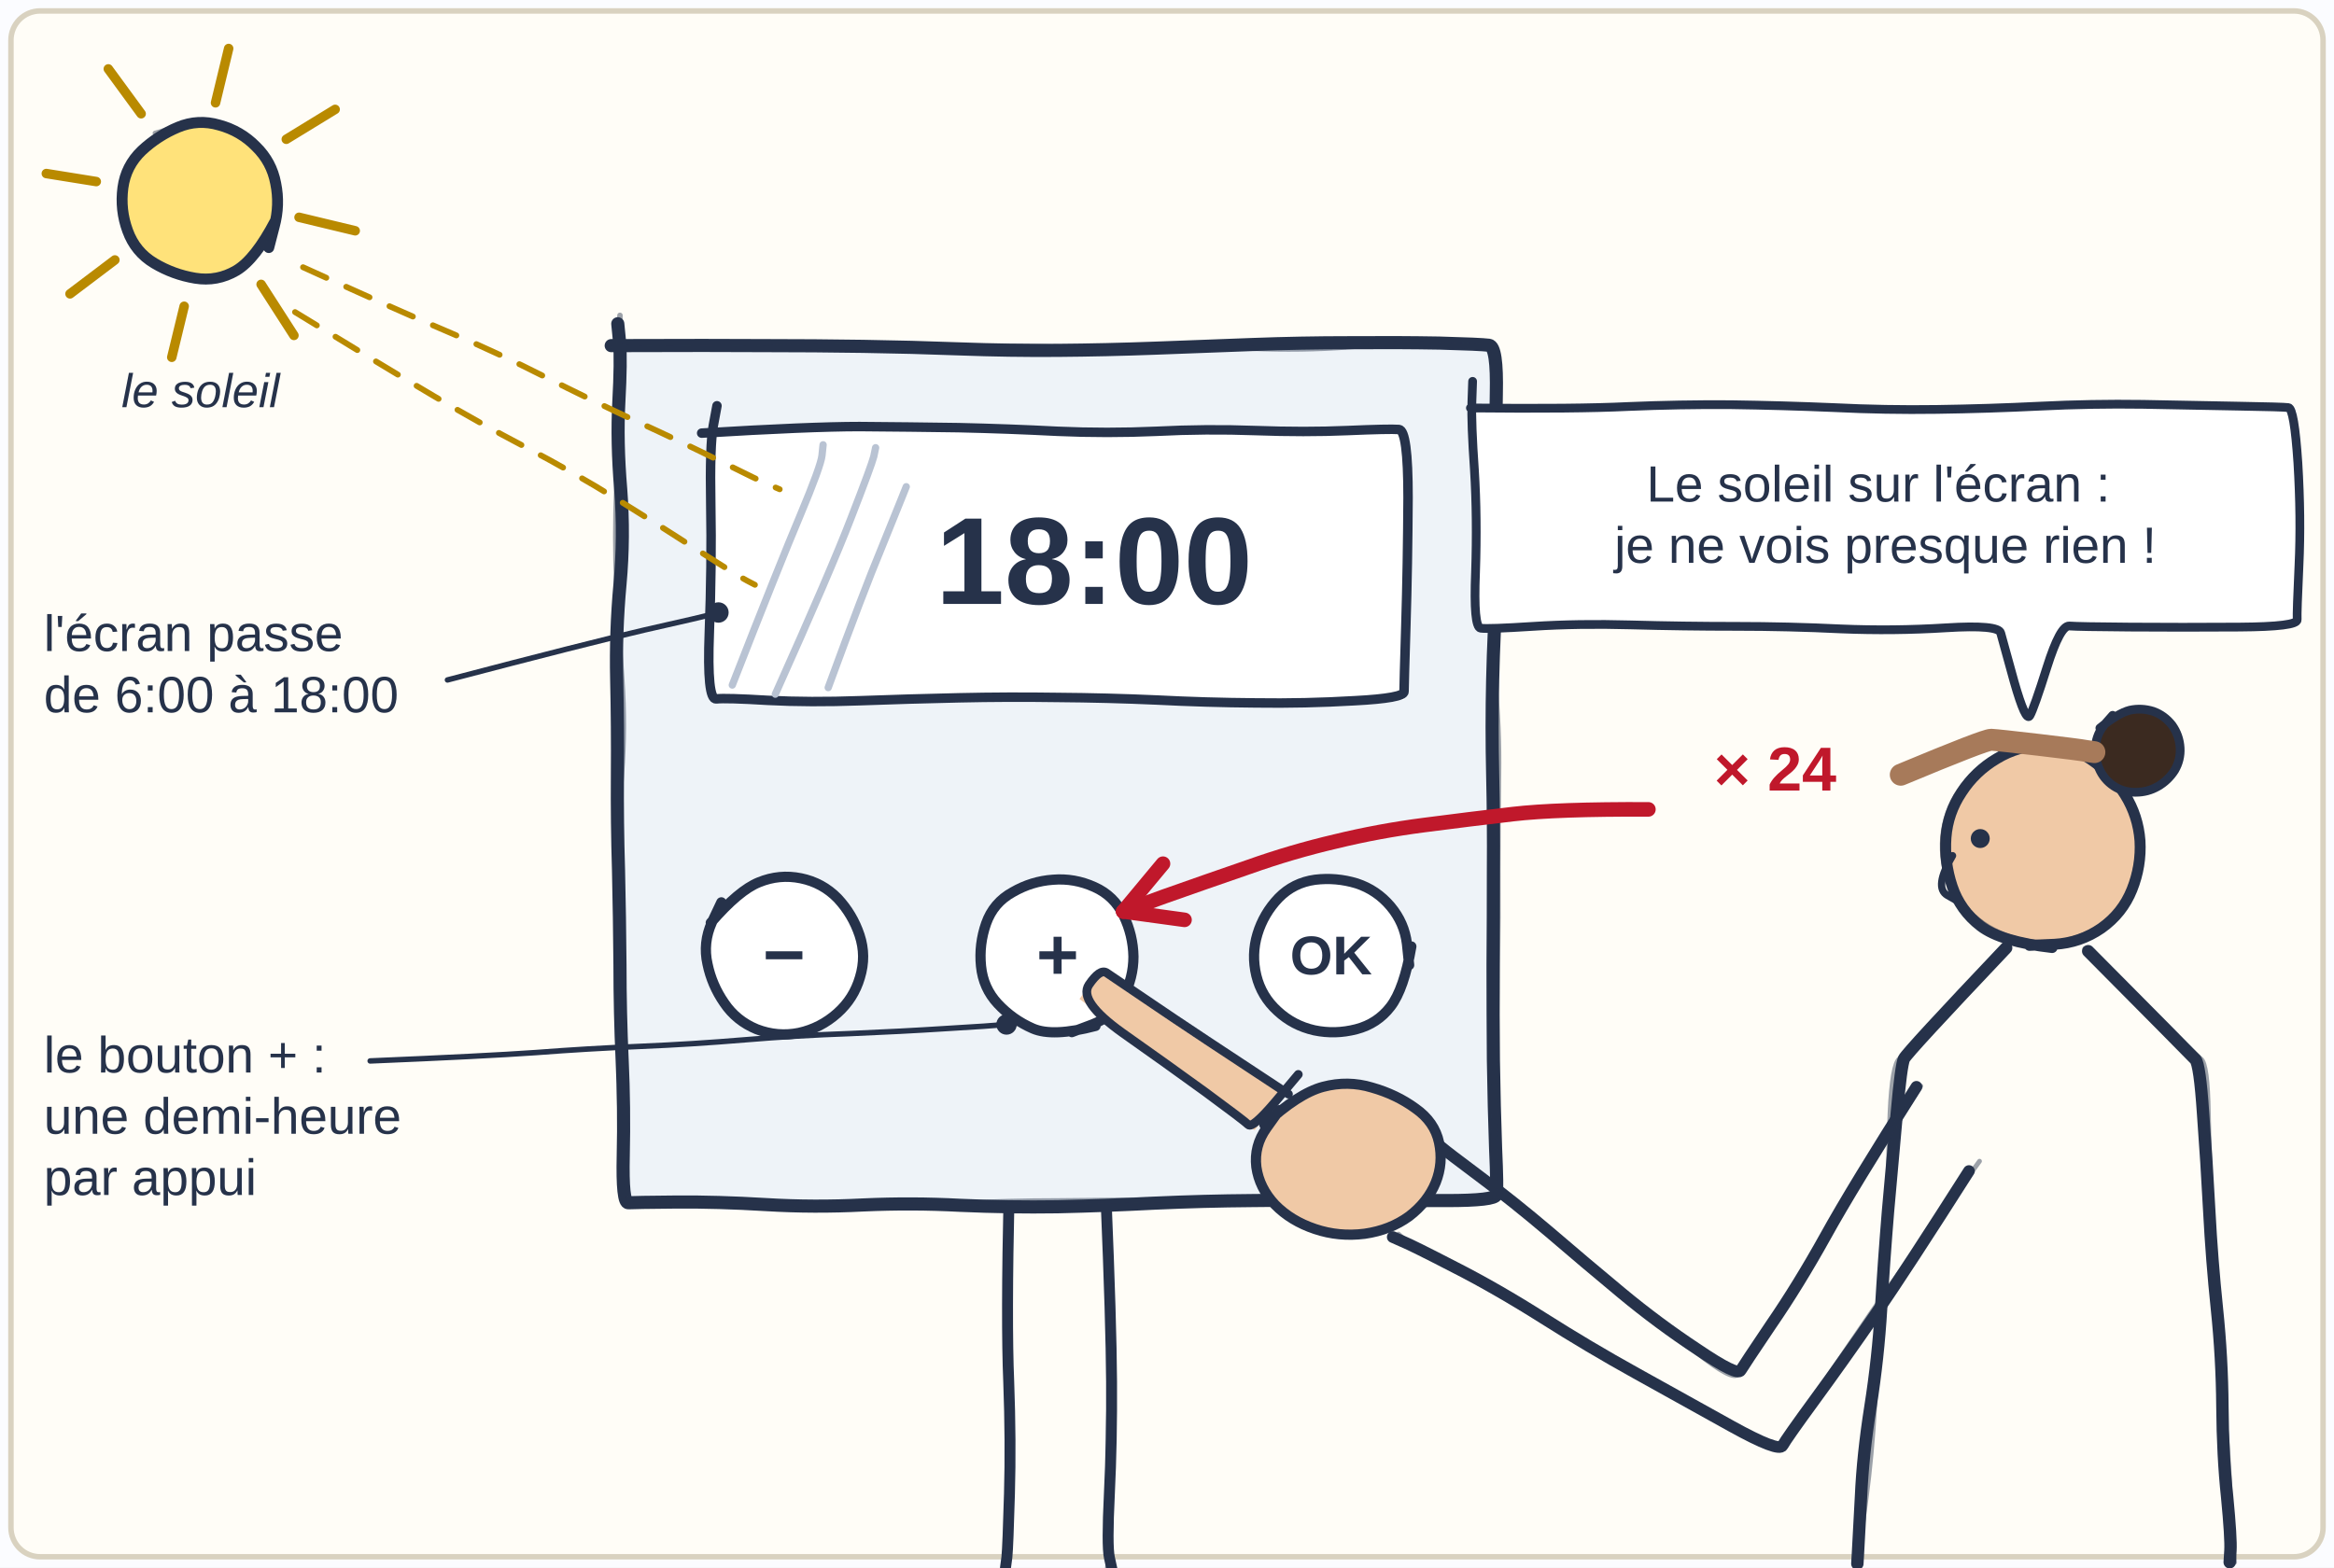
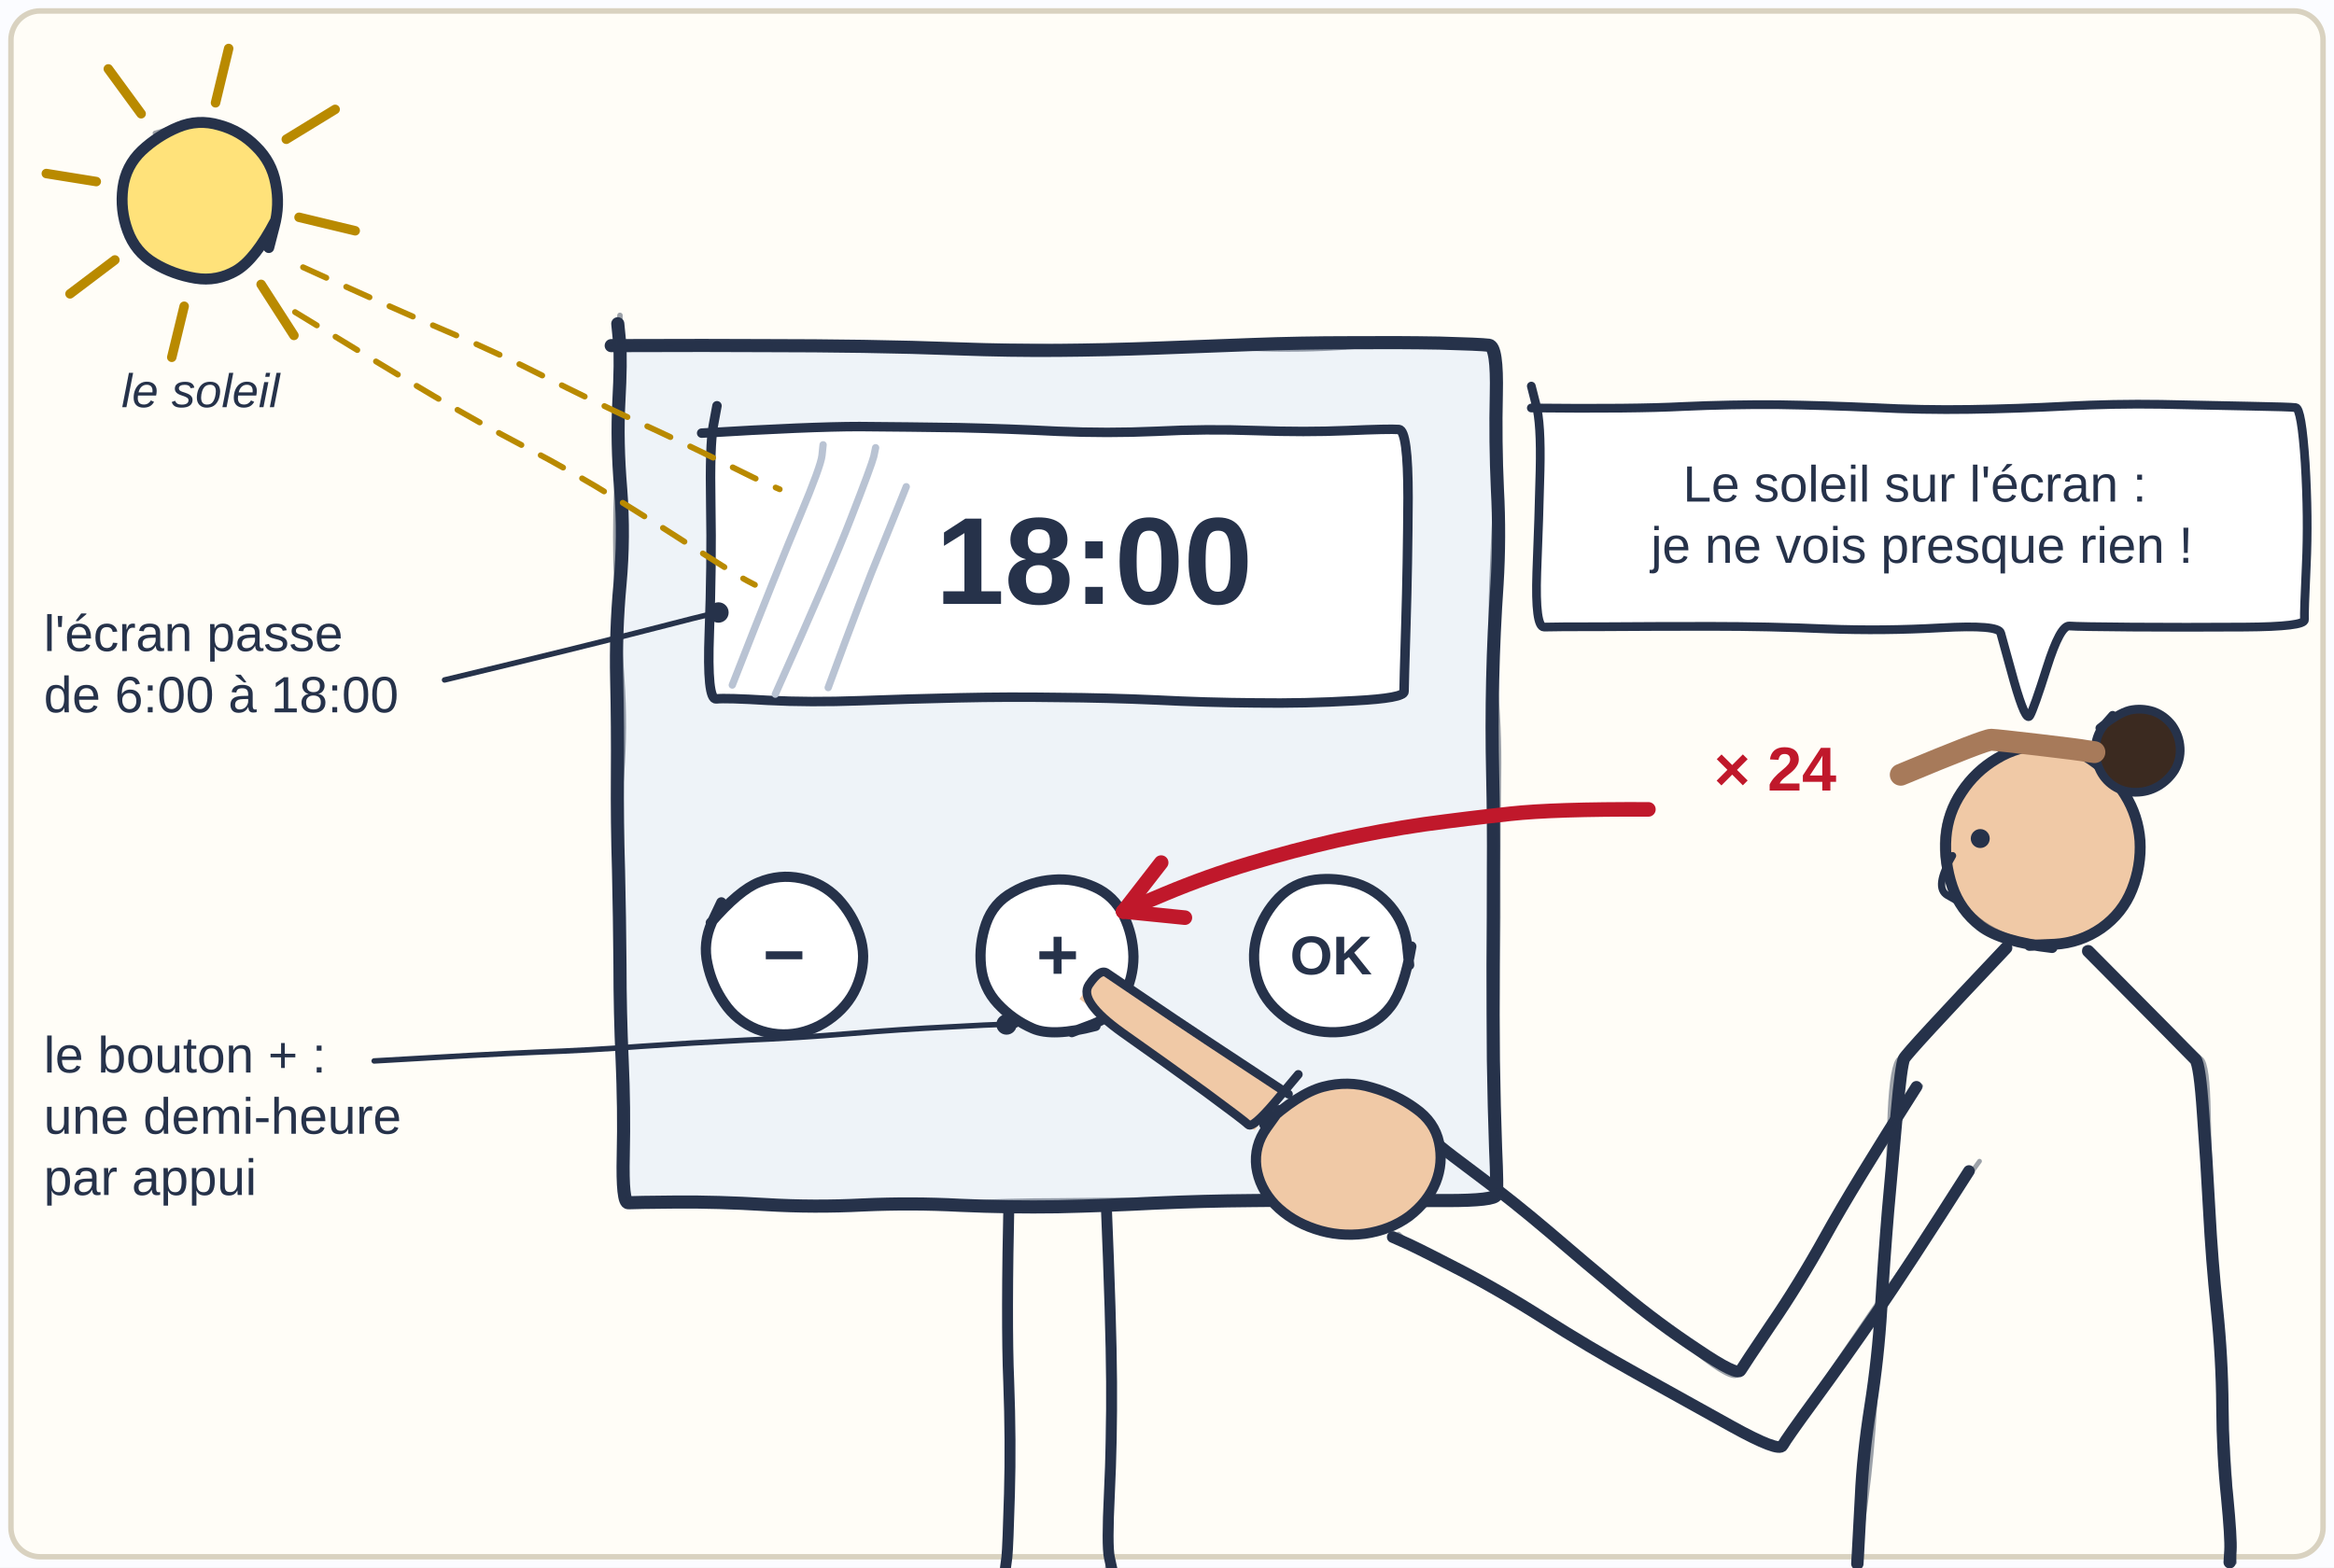
<svg xmlns="http://www.w3.org/2000/svg" viewBox="0 0 640 430" width="640" height="430" class="schema" id="cq-gardienne" role="img" aria-labelledby="cq-gardienne-t cq-gardienne-d" font-family="'Segoe UI',system-ui,Arial,sans-serif">
  <rect x="0" y="0" width="640" height="430" fill="#fbfcff" />
  <rect x="3" y="3" width="634" height="424" rx="8" fill="#fffdf7" stroke="#d9d2c0" stroke-width="1.5" />
  <ellipse cx="55.0" cy="55.0" rx="22.0" ry="22.0" fill="#ffe27a" />
  <path d="M75.5,60.6 Q70.0,71.1 64.8,74.2 Q59.5,77.3 53.5,76.3 Q47.5,75.3 42.3,72.2 Q37.1,69.1 35.0,63.3 Q32.9,57.6 33.7,51.5 Q34.5,45.5 38.9,41.3 Q43.3,37.2 48.8,34.9 Q54.3,32.6 60.1,34.3 Q66.0,35.9 70.2,40.2 Q74.5,44.4 75.6,50.3 Q76.8,56.2 75.2,62.1 L73.7,67.9" fill="none" stroke="#26324a" stroke-width="3.0" stroke-linecap="round" stroke-linejoin="round" />
  <path d="M42.5,36.5 Q54.1,32.9 60.1,34.2 Q66.0,35.4 70.2,39.9 Q74.4,44.3 75.7,50.2 Q77.1,56.1 74.9,61.6 Q72.6,67.2 68.3,71.2 Q63.9,75.2 57.9,75.7 Q52.0,76.3 46.4,74.1 Q40.8,72.0 37.5,67.0 Q34.2,61.9 33.7,55.9 Q33.2,49.8 36.3,44.6 Q39.4,39.3 44.7,36.6 L50.0,33.8" fill="none" stroke="#26324a" stroke-width="1.3" stroke-linecap="round" stroke-linejoin="round" opacity="0.45" />
  <path d="M82.0,59.6 L97.4,63.3" fill="none" stroke="#b98a00" stroke-width="2.6" stroke-linecap="round" stroke-linejoin="round" />
  <path d="M71.6,78.0 L80.6,92.0" fill="none" stroke="#b98a00" stroke-width="2.6" stroke-linecap="round" stroke-linejoin="round" />
  <path d="M50.5,84.0 L47.1,98.0" fill="none" stroke="#b98a00" stroke-width="2.6" stroke-linecap="round" stroke-linejoin="round" />
  <path d="M31.5,71.3 L19.2,80.6" fill="none" stroke="#b98a00" stroke-width="2.6" stroke-linecap="round" stroke-linejoin="round" />
  <path d="M26.4,49.8 L12.7,47.6" fill="none" stroke="#b98a00" stroke-width="2.6" stroke-linecap="round" stroke-linejoin="round" />
  <path d="M38.7,31.2 L29.7,18.9" fill="none" stroke="#b98a00" stroke-width="2.6" stroke-linecap="round" stroke-linejoin="round" />
  <path d="M59.1,28.2 L62.7,13.3" fill="none" stroke="#b98a00" stroke-width="2.6" stroke-linecap="round" stroke-linejoin="round" />
  <path d="M78.5,38.2 L91.9,30.0" fill="none" stroke="#b98a00" stroke-width="2.6" stroke-linecap="round" stroke-linejoin="round" />
  <text x="55.0" y="108.0" font-size="13" fill="#26324a" text-anchor="middle" dominant-baseline="middle" font-style="italic" stroke="#fffdf7" stroke-width="4" stroke-linejoin="round" paint-order="stroke">
    <tspan x="55.0" dy="-0.00em">le soleil</tspan>
  </text>
  <path d="M276.7,327.2 Q275.9,362.7 276.6,379.0 Q277.2,395.3 276.8,409.7 Q276.4,424.0 276.1,427.1 L275.7,430.1" fill="none" stroke="#26324a" stroke-width="3.0" stroke-linecap="round" stroke-linejoin="round" />
  <path d="M275.9,329.0 Q276.4,362.7 276.7,379.0 Q277.0,395.3 276.6,409.7 Q276.1,424.0 276.0,426.7 L275.8,429.4" fill="none" stroke="#26324a" stroke-width="1.3" stroke-linecap="round" stroke-linejoin="round" opacity="0.45" />
  <path d="M303.3,329.2 Q304.7,362.7 304.8,379.0 Q304.9,395.3 304.2,409.7 Q303.5,424.0 304.2,427.2 L304.9,430.4" fill="none" stroke="#26324a" stroke-width="3.0" stroke-linecap="round" stroke-linejoin="round" />
  <path d="M303.8,328.8 Q304.7,362.7 304.2,379.0 Q303.7,395.3 304.0,409.7 Q304.2,424.0 303.9,427.8 L303.5,431.5" fill="none" stroke="#26324a" stroke-width="1.3" stroke-linecap="round" stroke-linejoin="round" opacity="0.45" />
  <polygon points="170.0,95.0 410.0,95.0 410.0,330.0 170.0,330.0" fill="#eef3f8" />
  <path d="M167.6,94.8 Q196.7,94.7 210.0,94.8 Q223.3,94.8 236.7,95.0 Q250.0,95.2 263.3,95.7 Q276.7,96.2 290.0,96.1 Q303.3,96.0 316.7,95.5 Q330.0,95.0 343.3,94.5 Q356.7,94.0 370.0,94.0 Q383.3,93.9 394.7,94.1 Q406.0,94.4 408.3,94.7 Q410.6,95.0 410.3,108.1 Q410.0,121.1 410.6,134.2 Q411.3,147.2 410.5,160.3 Q409.6,173.3 409.3,186.4 Q409.0,199.4 409.3,212.5 Q409.6,225.6 409.5,238.6 Q409.5,251.7 409.4,264.7 Q409.4,277.8 409.5,290.8 Q409.7,303.9 410.1,314.9 Q410.6,326.0 410.3,327.7 Q410.0,329.3 396.7,329.3 Q383.3,329.3 370.0,329.2 Q356.7,329.1 343.3,329.3 Q330.0,329.4 316.7,330.0 Q303.3,330.7 290.0,331.0 Q276.7,331.2 263.3,330.6 Q250.0,329.9 236.7,330.5 Q223.3,331.2 210.0,330.4 Q196.7,329.6 185.3,329.7 Q174.0,329.8 172.3,329.9 Q170.6,330.0 170.9,316.9 Q171.2,303.9 170.6,290.8 Q170.0,277.8 170.0,264.7 Q169.9,251.7 169.6,238.6 Q169.2,225.6 169.3,212.5 Q169.4,199.4 169.1,186.4 Q168.8,173.3 170.0,160.3 Q171.2,147.2 170.2,134.2 Q169.1,121.1 169.7,110.1 Q170.3,99.0 169.9,93.9 L169.4,88.8" fill="none" stroke="#26324a" stroke-width="3.6" stroke-linecap="round" stroke-linejoin="round" />
  <path d="M168.5,95.4 Q196.7,95.9 210.0,95.5 Q223.3,95.1 236.7,95.1 Q250.0,95.1 263.3,95.0 Q276.7,94.8 290.0,95.2 Q303.3,95.6 316.7,95.2 Q330.0,94.8 343.3,95.5 Q356.7,96.1 370.0,95.1 Q383.3,94.0 394.7,94.6 Q406.0,95.1 408.5,95.1 Q410.9,95.0 410.9,108.1 Q410.9,121.1 410.3,134.2 Q409.6,147.2 409.1,160.3 Q408.6,173.3 409.8,186.4 Q411.1,199.4 410.9,212.5 Q410.7,225.6 410.7,238.6 Q410.8,251.7 410.6,264.7 Q410.5,277.8 410.0,290.8 Q409.6,303.9 409.8,314.9 Q409.9,326.0 410.0,327.4 Q410.0,328.8 396.7,329.9 Q383.3,331.0 370.0,330.8 Q356.7,330.5 343.3,329.7 Q330.0,328.9 316.7,329.1 Q303.3,329.3 290.0,329.4 Q276.7,329.4 263.3,330.1 Q250.0,330.8 236.7,330.8 Q223.3,330.8 210.0,330.1 Q196.7,329.4 185.3,329.9 Q174.0,330.4 172.0,330.2 Q170.1,330.0 170.0,316.9 Q170.0,303.9 169.8,290.8 Q169.7,277.8 170.4,264.7 Q171.1,251.7 170.2,238.6 Q169.4,225.6 170.4,212.5 Q171.4,199.4 170.5,186.4 Q169.6,173.3 169.1,160.3 Q168.6,147.2 169.1,134.2 Q169.6,121.1 169.6,110.1 Q169.6,99.0 169.8,92.8 L170.0,86.5" fill="none" stroke="#26324a" stroke-width="1.5" stroke-linecap="round" stroke-linejoin="round" opacity="0.45" />
  <polygon points="195.0,118.0 385.0,118.0 385.0,192.0 195.0,192.0" fill="#ffffff" />
  <path d="M192.4,118.8 Q222.1,117.0 235.7,117.0 Q249.3,117.1 262.9,117.3 Q276.4,117.6 290.0,118.3 Q303.6,118.9 317.1,118.3 Q330.7,117.6 344.3,118.1 Q357.9,118.6 369.4,118.1 Q381.0,117.6 383.6,117.8 Q386.1,118.0 386.1,136.5 Q386.0,155.0 385.5,171.5 Q385.0,188.0 385.0,189.7 Q385.0,191.5 371.4,192.2 Q357.9,193.0 344.3,192.8 Q330.7,192.7 317.1,192.0 Q303.6,191.4 290.0,191.3 Q276.4,191.1 262.9,191.4 Q249.3,191.7 235.7,192.2 Q222.1,192.7 210.6,192.1 Q199.0,191.4 196.4,191.7 Q193.8,192.0 194.5,173.5 Q195.2,155.0 194.9,138.5 Q194.6,122.0 195.6,116.7 L196.6,111.3" fill="none" stroke="#26324a" stroke-width="2.6" stroke-linecap="round" stroke-linejoin="round" />
  <path d="M83.1,73.3 Q111.2,86.1 124.0,91.5 Q136.9,97.0 149.3,103.3 Q161.8,109.6 174.4,115.5 Q187.1,121.3 197.7,126.6 Q208.3,131.9 211.0,133.0 L213.8,134.2" fill="none" stroke="#b98a00" stroke-width="1.6" stroke-linecap="round" stroke-linejoin="round" stroke-dasharray="7 6" />
  <path d="M80.9,85.6 Q106.5,101.3 118.9,108.6 Q131.4,116.0 144.2,122.7 Q157.0,129.4 169.3,137.0 Q181.6,144.6 192.1,151.4 Q202.7,158.2 204.9,159.3 L207.0,160.4" fill="none" stroke="#b98a00" stroke-width="1.6" stroke-linecap="round" stroke-linejoin="round" stroke-dasharray="7 6" />
  <text x="300.0" y="156.0" font-size="34" fill="#26324a" text-anchor="middle" dominant-baseline="middle" font-weight="700">
    <tspan x="300.0" dy="-0.00em">18:00</tspan>
  </text>
  <path d="M200.8,187.9 Q213.7,154.9 219.4,141.4 Q225.1,127.8 225.4,124.9 L225.7,122.0" fill="none" stroke="#b9c3d3" stroke-width="2.0" stroke-linecap="round" stroke-linejoin="round" />
  <path d="M212.6,190.4 Q227.9,156.3 233.4,142.0 Q239.0,127.6 239.6,125.2 L240.1,122.8" fill="none" stroke="#b9c3d3" stroke-width="2.0" stroke-linecap="round" stroke-linejoin="round" />
  <path d="M227.1,188.6 Q237.0,161.6 241.6,150.6 Q246.1,139.5 247.3,136.5 L248.5,133.5" fill="none" stroke="#b9c3d3" stroke-width="2.0" stroke-linecap="round" stroke-linejoin="round" />
  <ellipse cx="215.0" cy="262.0" rx="22.0" ry="22.0" fill="#ffffff" />
  <path d="M194.9,253.1 Q202.6,244.2 208.1,242.0 Q213.7,239.7 219.6,240.9 Q225.5,242.1 229.7,246.4 Q233.8,250.8 235.7,256.5 Q237.6,262.2 235.8,268.1 Q234.1,273.9 229.6,277.9 Q225.0,282.0 219.1,283.3 Q213.2,284.5 207.5,282.3 Q201.9,280.0 198.6,275.1 Q195.2,270.2 194.0,264.4 Q192.7,258.6 195.2,253.0 L197.8,247.5" fill="none" stroke="#26324a" stroke-width="2.8" stroke-linecap="round" stroke-linejoin="round" />
  <text x="215.0" y="263.0" font-size="20" fill="#26324a" text-anchor="middle" dominant-baseline="middle" font-weight="700">
    <tspan x="215.0" dy="-0.00em">−</tspan>
  </text>
  <ellipse cx="290.0" cy="262.0" rx="22.0" ry="22.0" fill="#ffffff" />
  <path d="M300.4,281.4 Q288.7,284.5 283.2,282.1 Q277.7,279.7 273.6,275.3 Q269.6,271.0 269.0,265.0 Q268.4,259.0 270.4,253.3 Q272.4,247.6 277.7,244.7 Q282.9,241.7 288.7,241.3 Q294.6,240.8 300.1,243.3 Q305.5,245.7 308.1,251.1 Q310.7,256.5 310.8,262.4 Q310.8,268.2 308.0,273.5 Q305.1,278.9 299.5,281.0 L293.9,283.1" fill="none" stroke="#26324a" stroke-width="2.8" stroke-linecap="round" stroke-linejoin="round" />
  <text x="290.0" y="263.0" font-size="20" fill="#26324a" text-anchor="middle" dominant-baseline="middle" font-weight="700">
    <tspan x="290.0" dy="-0.00em">+</tspan>
  </text>
  <ellipse cx="365.0" cy="262.0" rx="22.0" ry="22.0" fill="#ffffff" />
  <path d="M387.0,259.6 Q385.0,271.3 381.3,276.1 Q377.7,280.8 371.9,282.3 Q366.1,283.8 360.4,282.6 Q354.6,281.3 350.3,277.3 Q345.9,273.3 344.5,267.6 Q343.1,261.8 344.8,256.2 Q346.5,250.6 350.6,246.3 Q354.7,242.1 360.6,241.3 Q366.4,240.6 372.0,242.3 Q377.5,244.1 381.3,248.6 Q385.1,253.1 385.8,258.9 L386.4,264.7" fill="none" stroke="#26324a" stroke-width="2.8" stroke-linecap="round" stroke-linejoin="round" />
  <text x="365.0" y="263.0" font-size="15" fill="#26324a" text-anchor="middle" dominant-baseline="middle" font-weight="700">
    <tspan x="365.0" dy="-0.00em">OK</tspan>
  </text>
  <path d="M550.1,260.0 Q522.9,288.7 522.1,290.4 Q521.3,292.1 520.1,305.5 Q518.9,318.9 517.7,332.3 Q516.6,345.6 515.8,359.1 Q515.0,372.5 512.9,385.8 Q510.8,399.1 510.3,410.5 Q509.7,422.0 509.5,425.4 L509.3,428.9" fill="none" stroke="#26324a" stroke-width="3.4" stroke-linecap="round" stroke-linejoin="round" />
  <path d="M549.1,259.8 Q522.8,288.9 520.9,290.4 Q518.9,291.9 518.3,305.4 Q517.8,318.8 517.6,332.2 Q517.3,345.7 516.1,359.1 Q514.8,372.5 514.0,385.9 Q513.2,399.3 511.7,410.7 Q510.1,422.0 510.2,424.5 L510.3,427.0" fill="none" stroke="#26324a" stroke-width="1.4" stroke-linecap="round" stroke-linejoin="round" opacity="0.45" />
  <path d="M572.6,260.9 Q600.7,289.2 602.0,290.6 Q603.2,292.0 604.1,305.4 Q605.1,318.8 605.8,332.2 Q606.5,345.6 607.9,359.0 Q609.3,372.4 609.4,385.8 Q609.5,399.3 610.7,410.6 Q611.8,422.0 611.6,425.3 L611.4,428.5" fill="none" stroke="#26324a" stroke-width="3.4" stroke-linecap="round" stroke-linejoin="round" />
  <path d="M571.7,260.2 Q601.7,289.2 603.5,290.5 Q605.3,291.9 605.5,305.4 Q605.8,318.8 606.5,332.2 Q607.3,345.6 607.9,359.0 Q608.5,372.4 609.8,385.8 Q611.1,399.2 611.5,410.6 Q611.9,422.0 612.3,425.3 L612.7,428.5" fill="none" stroke="#26324a" stroke-width="1.4" stroke-linecap="round" stroke-linejoin="round" opacity="0.45" />
  <ellipse cx="560.0" cy="232.0" rx="28.0" ry="28.0" fill="#f0c9a6" />
  <path d="M562.7,259.9 Q548.7,258.3 543.1,254.0 Q537.5,249.7 535.3,243.1 Q533.1,236.5 533.6,229.7 Q534.1,223.0 537.9,217.3 Q541.6,211.6 547.5,208.1 Q553.4,204.5 560.5,204.4 Q567.6,204.3 573.3,208.3 Q579.1,212.2 582.7,218.0 Q586.3,223.8 586.8,230.6 Q587.2,237.5 584.6,244.0 Q582.0,250.5 576.2,254.6 Q570.4,258.6 563.4,259.0 L556.5,259.3" fill="none" stroke="#26324a" stroke-width="3.0" stroke-linecap="round" stroke-linejoin="round" />
  <path d="M554.5,203.7 Q568.9,204.7 575.0,208.5 Q581.2,212.2 583.8,218.8 Q586.3,225.4 586.2,232.1 Q586.1,238.9 583.3,245.3 Q580.5,251.6 574.3,255.0 Q568.2,258.3 561.4,258.5 Q554.5,258.6 548.3,255.8 Q542.1,253.0 537.7,247.5 Q533.3,242.0 532.7,234.9 Q532.0,227.8 534.7,221.3 Q537.5,214.8 543.1,210.6 Q548.8,206.4 555.7,205.0 L562.6,203.5" fill="none" stroke="#26324a" stroke-width="1.3" stroke-linecap="round" stroke-linejoin="round" opacity="0.45" />
  <ellipse cx="586.0" cy="206.0" rx="12.0" ry="12.0" fill="#3b2a20" />
  <path d="M575.8,199.7 Q580.8,195.6 584.0,194.8 Q587.2,194.1 590.4,195.1 Q593.5,196.2 595.6,198.9 Q597.6,201.7 597.8,205.1 Q598.0,208.4 596.3,211.3 Q594.5,214.1 591.7,215.7 Q588.9,217.3 585.7,217.3 Q582.4,217.4 579.6,215.6 Q576.9,213.8 575.6,210.8 Q574.3,207.8 574.6,204.5 Q575.0,201.2 577.1,198.7 L579.3,196.2" fill="none" stroke="#26324a" stroke-width="2.4" stroke-linecap="round" stroke-linejoin="round" />
  <circle cx="543" cy="230" r="2.6" fill="#26324a" />
  <path d="M535.4,234.7 Q530.2,243.4 534.0,245.6 L537.9,247.8" fill="none" stroke="#26324a" stroke-width="2.0" stroke-linecap="round" stroke-linejoin="round" />
  <path d="M521.2,212.5 Q544.2,202.9 546.0,202.9 Q547.9,203.0 559.0,204.3 Q570.1,205.6 572.2,206.0 L574.3,206.3" fill="none" stroke="#a77a5a" stroke-width="6.0" stroke-linecap="round" stroke-linejoin="round" />
  <path d="M525.5,298.1 Q508.0,325.6 500.6,339.0 Q493.1,352.5 485.6,363.4 Q478.2,374.4 477.3,375.9 Q476.4,377.5 465.6,370.2 Q454.7,363.0 444.7,354.7 Q434.7,346.4 424.8,337.9 Q414.9,329.5 405.9,322.8 Q396.8,316.0 395.3,314.7 L393.7,313.5" fill="none" stroke="#26324a" stroke-width="3.2" stroke-linecap="round" stroke-linejoin="round" />
  <path d="M526.7,297.9 Q508.3,325.8 500.6,339.1 Q492.9,352.4 485.5,363.6 Q478.1,374.9 476.6,376.9 Q475.2,379.0 465.1,370.9 Q454.9,362.7 444.9,354.4 Q434.9,346.1 424.6,338.1 Q414.4,330.1 405.9,323.4 Q397.4,316.7 395.4,315.4 L393.5,314.1" fill="none" stroke="#26324a" stroke-width="1.3" stroke-linecap="round" stroke-linejoin="round" opacity="0.45" />
  <path d="M539.9,321.2 Q523.1,347.6 514.4,360.3 Q505.7,372.9 497.8,383.7 Q489.9,394.5 488.8,396.5 Q487.8,398.4 474.8,391.2 Q461.7,383.9 448.7,376.7 Q435.7,369.5 423.1,361.5 Q410.5,353.5 398.9,347.6 Q387.3,341.6 384.6,340.5 L381.9,339.3" fill="none" stroke="#26324a" stroke-width="3.2" stroke-linecap="round" stroke-linejoin="round" />
  <path d="M542.8,318.5 Q522.1,347.0 513.4,359.6 Q504.7,372.3 497.2,383.5 Q489.7,394.8 488.7,396.7 Q487.6,398.6 474.9,390.9 Q462.1,383.2 448.8,376.6 Q435.5,370.0 422.7,362.2 Q410.0,354.5 398.7,348.3 Q387.5,342.0 385.5,340.3 L383.5,338.5" fill="none" stroke="#26324a" stroke-width="1.3" stroke-linecap="round" stroke-linejoin="round" opacity="0.45" />
  <ellipse cx="370.0" cy="318.0" rx="26.0" ry="21.0" fill="#f0c9a6" />
  <path d="M346.7,308.5 Q356.0,299.9 362.8,298.1 Q369.6,296.3 376.2,298.3 Q382.9,300.2 388.1,304.0 Q393.4,307.7 394.6,313.4 Q395.8,319.0 393.7,324.3 Q391.5,329.7 386.4,333.6 Q381.2,337.4 374.2,338.4 Q367.1,339.3 360.6,337.1 Q354.0,334.9 349.6,330.4 Q345.3,325.8 344.5,320.1 Q343.8,314.3 347.3,309.4 L350.8,304.5" fill="none" stroke="#26324a" stroke-width="2.8" stroke-linecap="round" stroke-linejoin="round" />
  <polygon points="352.0,300.0 302.0,266.0 296.0,274.0 344.0,310.0" fill="#f0c9a6" />
  <path d="M353.3,300.1 Q327.1,282.9 316.1,275.4 Q305.2,268.0 303.4,266.8 Q301.6,265.7 298.6,270.1 Q295.6,274.6 307.8,283.3 Q320.0,291.9 330.6,299.6 Q341.2,307.4 342.3,308.5 Q343.4,309.6 349.7,302.2 L356.0,294.7" fill="none" stroke="#26324a" stroke-width="2.4" stroke-linecap="round" stroke-linejoin="round" />
-   <polygon points="404.0,112.0 630.0,112.0 630.0,172.0 566.0,172.0 556.0,198.0 548.0,172.0 404.0,172.0" fill="#ffffff" />
-   <path d="M403.2,111.9 Q432.2,112.2 446.4,111.5 Q460.5,110.9 474.6,111.0 Q488.8,111.2 502.9,111.8 Q517.0,112.5 531.1,112.3 Q545.2,112.1 559.4,111.4 Q573.5,110.7 587.6,110.9 Q601.8,111.2 613.9,111.4 Q626.0,111.6 627.5,111.8 Q629.1,112.0 630.1,127.0 Q631.0,142.0 630.4,155.0 Q629.8,168.0 629.9,170.0 Q630.0,171.9 614.0,172.0 Q598.0,172.1 584.0,172.0 Q570.0,171.9 567.4,171.7 Q564.9,171.6 561.3,183.0 Q557.7,194.4 556.6,196.3 Q555.5,198.2 552.3,187.0 Q549.2,175.9 548.6,173.6 Q548.0,171.3 533.6,172.2 Q519.2,173.1 504.8,172.5 Q490.4,171.8 476.0,171.8 Q461.6,171.8 447.2,171.4 Q432.8,171.0 420.4,171.8 Q408.0,172.6 406.0,172.3 Q404.0,172.0 404.6,157.0 Q405.1,142.0 404.3,129.0 Q403.4,116.0 403.6,110.3 L403.8,104.6" fill="none" stroke="#26324a" stroke-width="2.4" stroke-linecap="round" stroke-linejoin="round" />
-   <text x="517.0" y="142.0" font-size="14" fill="#26324a" text-anchor="middle" dominant-baseline="middle">
-     <tspan x="517.0" dy="-0.60em">Le soleil sur l'écran :</tspan>
-     <tspan x="517.0" dy="1.20em">je ne vois presque rien !</tspan>
+   <polygon points="422.0,112.0 632.0,112.0 632.0,172.0 566.0,172.0 556.0,198.0 548.0,172.0 422.0,172.0" fill="#ffffff" />
+   <path d="M419.9,111.9 Q448.2,112.2 461.4,111.5 Q474.5,110.9 487.6,111.0 Q500.8,111.2 513.9,111.8 Q527.0,112.5 540.1,112.3 Q553.2,112.1 566.4,111.4 Q579.5,110.7 592.6,110.9 Q605.8,111.2 616.9,111.4 Q628.0,111.6 629.5,111.8 Q631.1,112.0 632.1,127.0 Q633.0,142.0 632.4,155.0 Q631.8,168.0 631.9,170.0 Q632.0,171.9 615.5,172.0 Q599.0,172.1 584.5,172.0 Q570.0,171.9 567.4,171.7 Q564.9,171.6 561.3,183.0 Q557.7,194.4 556.6,196.3 Q555.5,198.2 552.3,187.0 Q549.2,175.9 548.6,173.6 Q548.0,171.3 532.2,172.2 Q516.5,173.1 500.8,172.5 Q485.0,171.8 469.2,171.8 Q453.5,171.8 439.8,171.9 Q426.0,171.9 423.4,172.0 Q420.9,172.0 421.4,157.0 Q422.0,142.0 422.3,129.0 Q422.6,116.0 421.2,111.0 L419.9,105.9" fill="none" stroke="#26324a" stroke-width="2.4" stroke-linecap="round" stroke-linejoin="round" />
+   <text x="527.0" y="142.0" font-size="14" fill="#26324a" text-anchor="middle" dominant-baseline="middle">
+     <tspan x="527.0" dy="-0.60em">Le soleil sur l'écran :</tspan>
+     <tspan x="527.0" dy="1.20em">je ne vois presque rien !</tspan>
  </text>
-   <path d="M452.0,222.0 Q426.8,221.9 414.8,223.3 Q402.8,224.7 390.5,226.3 Q378.1,227.9 366.2,230.8 Q354.2,233.6 342.4,237.8 Q330.5,241.9 319.2,245.9 L308.0,250.0" fill="none" stroke="#c0182b" stroke-width="4.0" stroke-linecap="round" stroke-linejoin="round" />
-   <path d="M308.0,250.0 L324.8,252.3" fill="none" stroke="#c0182b" stroke-width="4.0" stroke-linecap="round" stroke-linejoin="round" />
-   <path d="M308.0,250.0 L318.9,236.9" fill="none" stroke="#c0182b" stroke-width="4.0" stroke-linecap="round" stroke-linejoin="round" />
+   <path d="M452.0,222.0 Q426.1,221.9 414.2,223.2 Q402.2,224.5 390.5,226.1 Q378.8,227.8 366.6,230.5 Q354.4,233.3 342.8,236.8 Q331.1,240.3 319.6,245.1 L308.0,250.0" fill="none" stroke="#c0182b" stroke-width="4.0" stroke-linecap="round" stroke-linejoin="round" />
+   <path d="M308.0,250.0 L324.9,251.7" fill="none" stroke="#c0182b" stroke-width="4.0" stroke-linecap="round" stroke-linejoin="round" />
+   <path d="M308.0,250.0 L318.4,236.6" fill="none" stroke="#c0182b" stroke-width="4.0" stroke-linecap="round" stroke-linejoin="round" />
  <text x="470.0" y="212.0" font-size="17" fill="#c0182b" text-anchor="start" dominant-baseline="middle" font-weight="700" stroke="#fffdf7" stroke-width="4" stroke-linejoin="round" paint-order="stroke">
    <tspan x="470.0" dy="-0.00em">× 24</tspan>
  </text>
  <text x="12.0" y="183.0" font-size="14" fill="#26324a" text-anchor="start" dominant-baseline="middle" stroke="#fffdf7" stroke-width="4" stroke-linejoin="round" paint-order="stroke">
    <tspan x="12.0" dy="-0.60em">l'écran passe</tspan>
    <tspan x="12.0" dy="1.20em">de 6:00 à 18:00</tspan>
  </text>
-   <path d="M122.7,186.5 Q160.4,176.6 176.7,172.8 Q193.1,169.1 195.7,168.4 L198.3,167.7" fill="none" stroke="#26324a" stroke-width="1.5" stroke-linecap="round" stroke-linejoin="round" />
+   <path d="M121.9,186.5 Q160.6,177.2 176.8,173.0 Q193.1,168.8 195.8,168.2 L198.4,167.6" fill="none" stroke="#26324a" stroke-width="1.5" stroke-linecap="round" stroke-linejoin="round" />
  <circle cx="197.0" cy="168.0" r="2.8" fill="#26324a" />
  <text x="12.0" y="307.0" font-size="14" fill="#26324a" text-anchor="start" dominant-baseline="middle" stroke="#fffdf7" stroke-width="4" stroke-linejoin="round" paint-order="stroke">
    <tspan x="12.0" dy="-1.20em">le bouton + :</tspan>
    <tspan x="12.0" dy="1.20em">une demi-heure</tspan>
    <tspan x="12.0" dy="1.20em">par appui</tspan>
  </text>
-   <path d="M101.5,291.0 Q132.7,289.7 147.0,288.7 Q161.3,287.6 175.7,287.0 Q190.0,286.4 204.3,285.2 Q218.6,284.0 233.0,283.5 Q247.3,282.9 259.7,282.1 Q272.0,281.4 275.3,281.0 L278.6,280.7" fill="none" stroke="#26324a" stroke-width="1.5" stroke-linecap="round" stroke-linejoin="round" />
+   <path d="M102.6,291.0 Q132.7,289.2 147.0,288.6 Q161.4,288.1 175.7,287.0 Q190.0,286.0 204.3,285.3 Q218.7,284.7 233.0,283.5 Q247.3,282.3 259.7,281.7 Q272.0,281.0 275.3,281.0 L278.6,281.1" fill="none" stroke="#26324a" stroke-width="1.5" stroke-linecap="round" stroke-linejoin="round" />
  <circle cx="276.0" cy="281.0" r="2.8" fill="#26324a" />
</svg>
